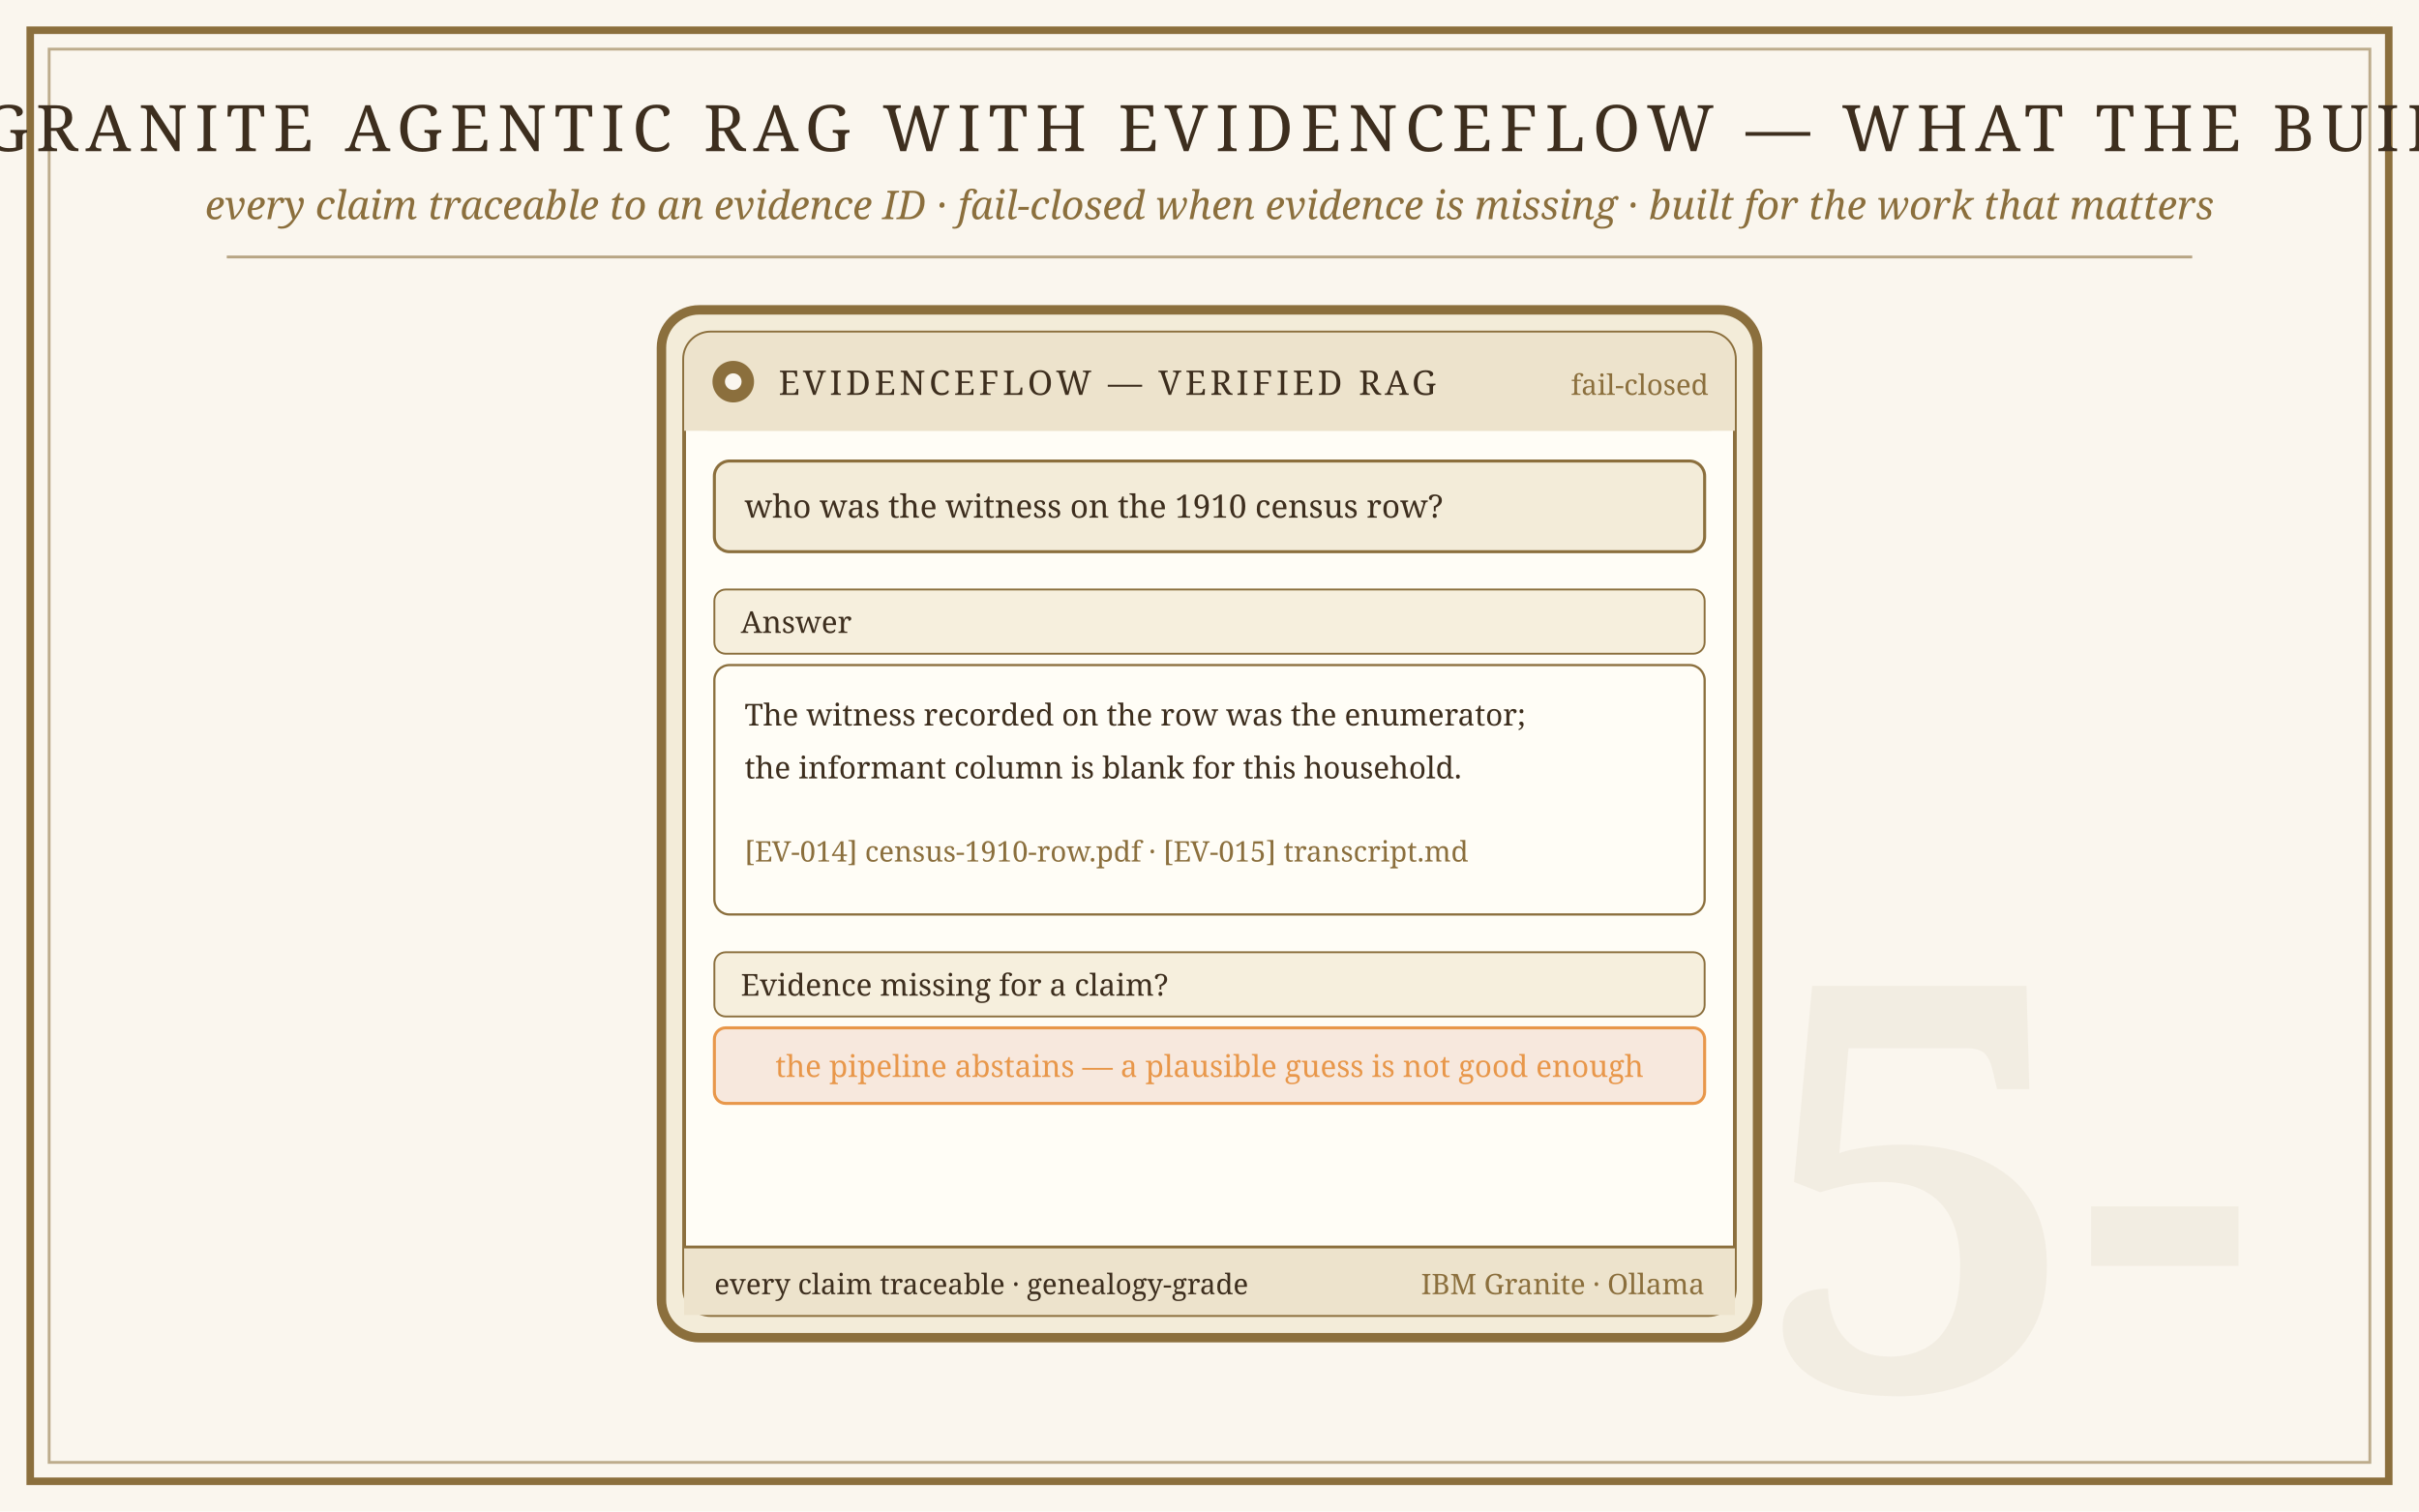
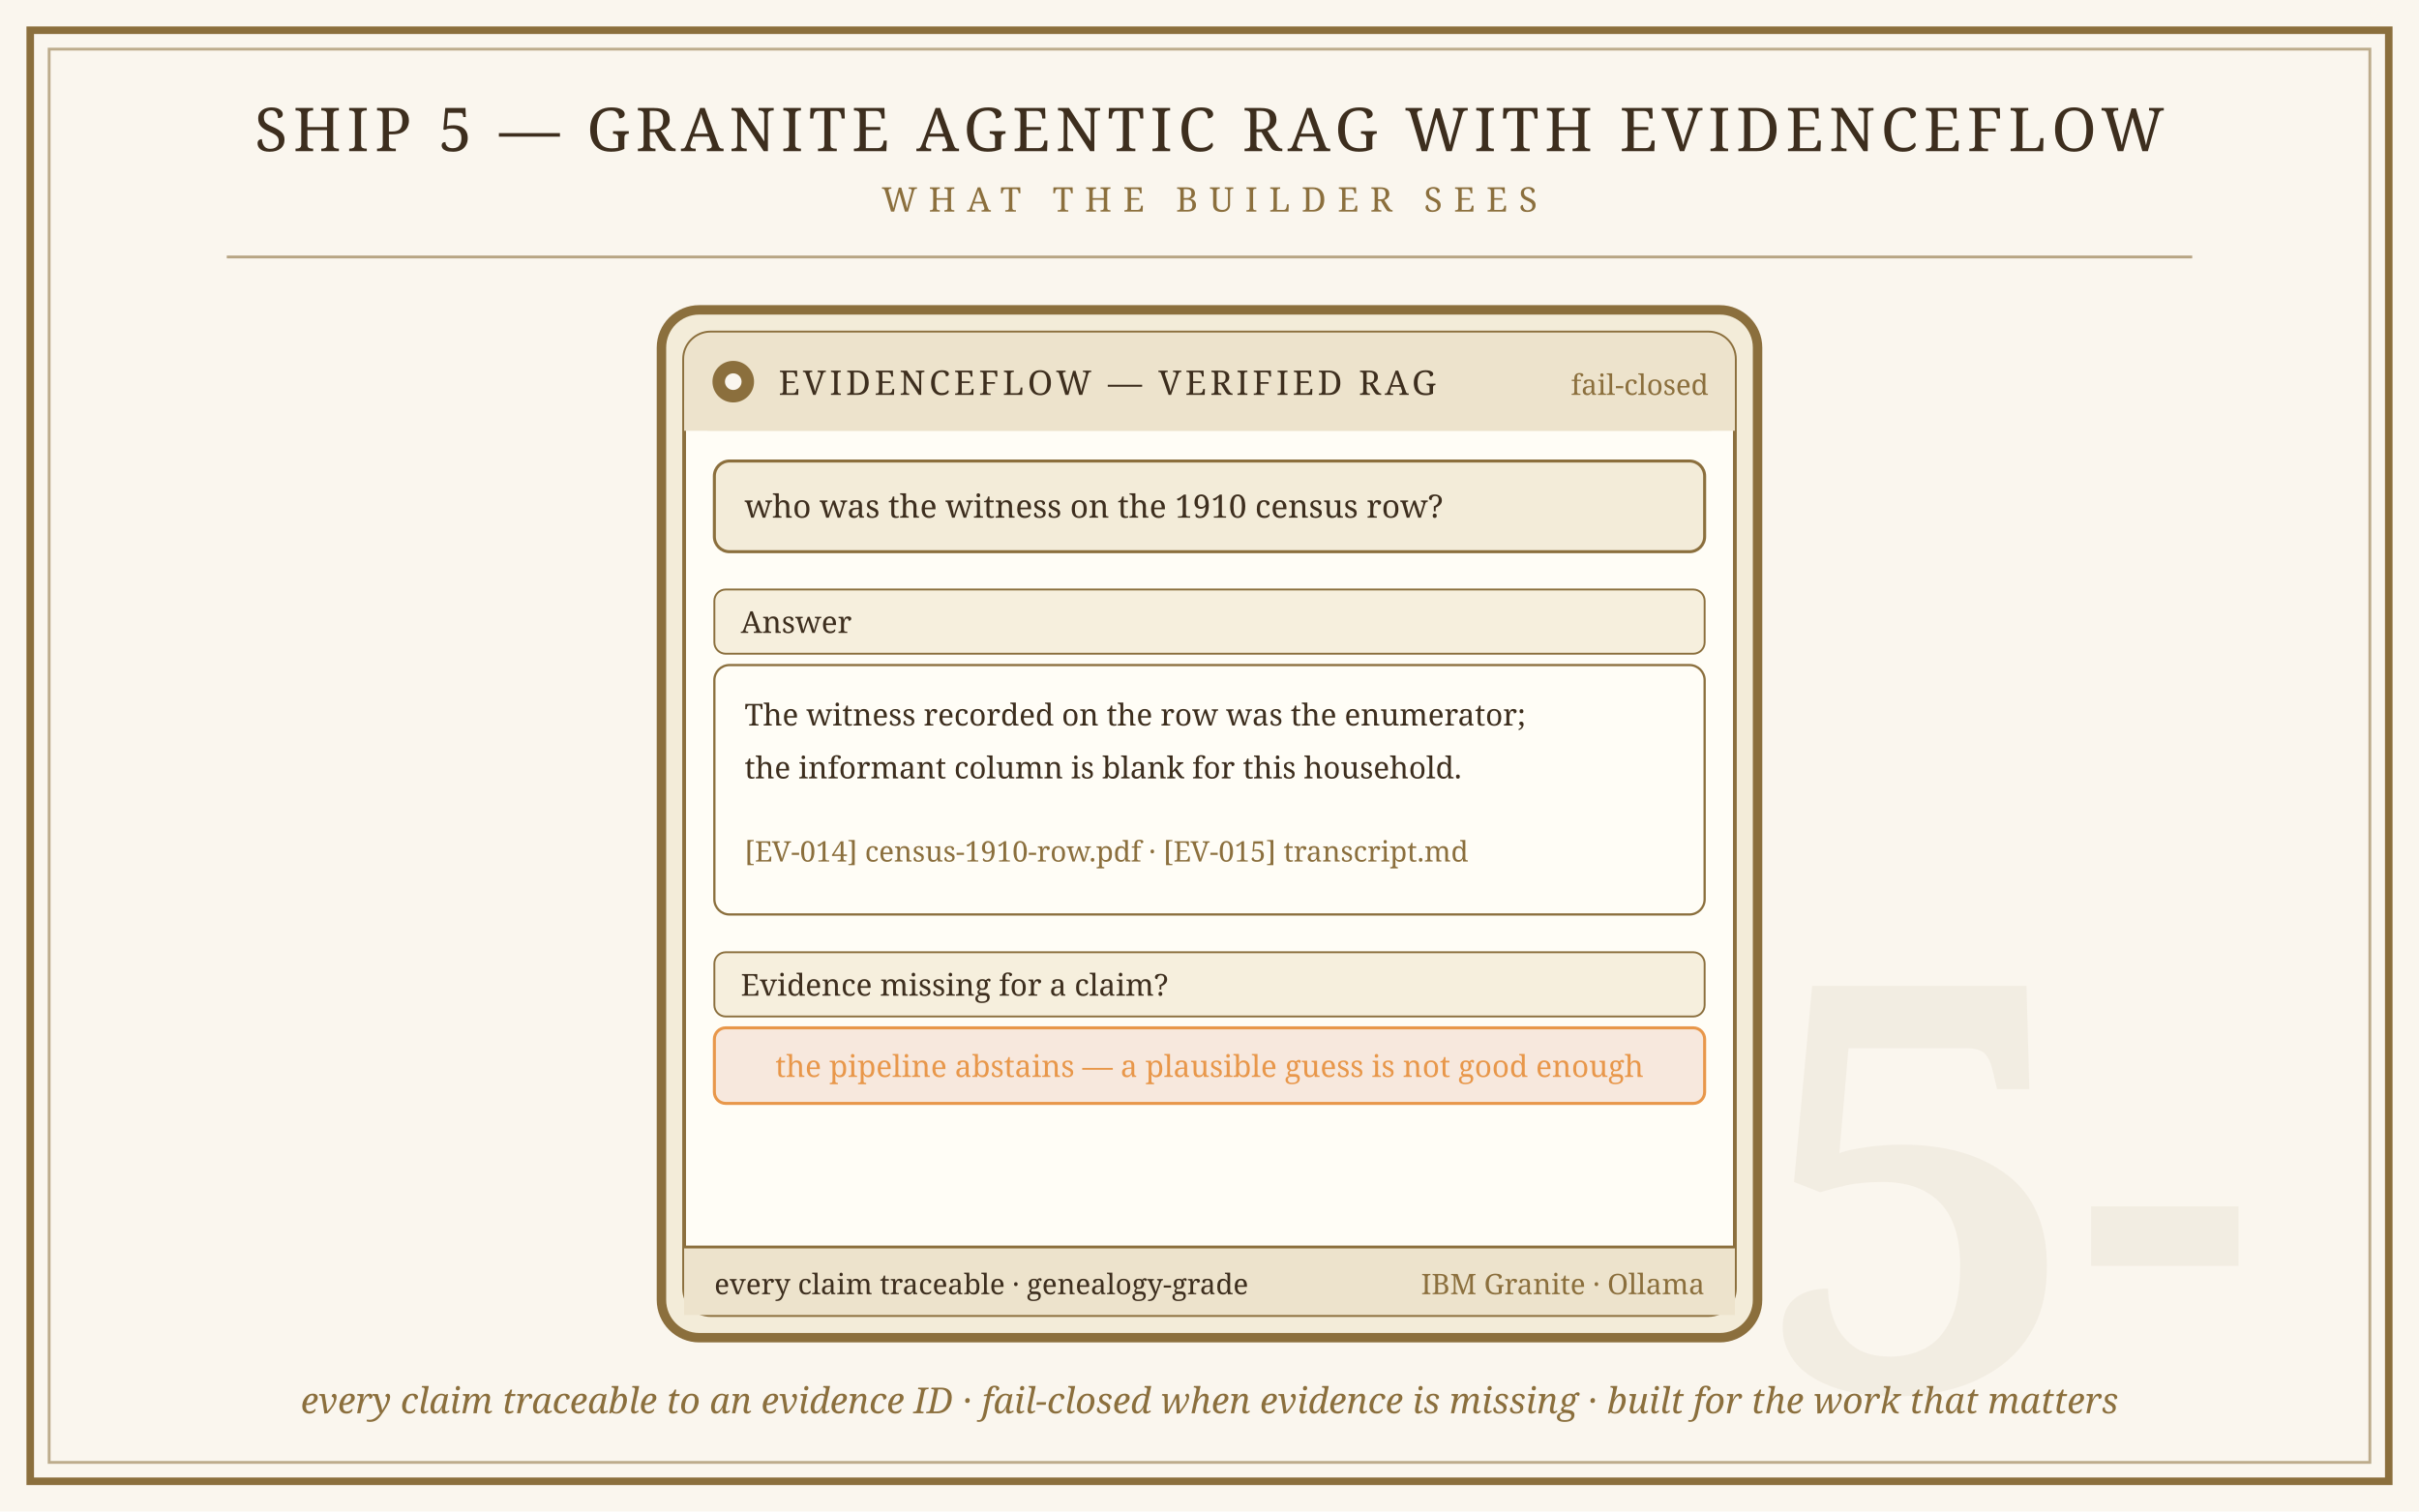
<svg xmlns="http://www.w3.org/2000/svg" viewBox="0 0 640 400" style="max-width:100%;height:auto;">
  <rect width="640" height="400" fill="#faf6ee" />
  <rect x="8" y="8" width="624" height="384" fill="none" stroke="#8b6f3d" stroke-width="2" />
  <rect x="13" y="13" width="614" height="374" fill="none" stroke="#8b6f3d" stroke-width="0.75" opacity="0.55" />
  <text x="596" y="368" text-anchor="end" font-family="Georgia, serif" font-size="150" font-weight="bold" fill="#8b6f3d" opacity="0.07">5-</text>
-   <text x="320" y="40" text-anchor="middle" font-family="Georgia, serif" font-size="17" letter-spacing="2" fill="#3d2e1e">SHIP 5 — GRANITE AGENTIC RAG WITH EVIDENCEFLOW — WHAT THE BUILDER SEES</text>
-   <text x="320" y="58" text-anchor="middle" font-family="Georgia, serif" font-size="10.5" font-style="italic" fill="#8b6f3d">every claim traceable to an evidence ID · fail-closed when evidence is missing · built for the work that matters</text>
+   <text x="320" y="40" text-anchor="middle" font-family="Georgia, serif" font-size="16" letter-spacing="1.5" fill="#3d2e1e">SHIP 5 — GRANITE AGENTIC RAG WITH EVIDENCEFLOW</text>
+   <text x="320" y="56" text-anchor="middle" font-family="Georgia, serif" font-size="9" letter-spacing="3" fill="#8b6f3d">WHAT THE BUILDER SEES</text>
+   <text x="320" y="374" text-anchor="middle" font-family="Georgia, serif" font-size="9.5" font-style="italic" fill="#8b6f3d">every claim traceable to an evidence ID · fail-closed when evidence is missing · built for the work that matters</text>
  <line x1="60" y1="68" x2="580" y2="68" stroke="#8b6f3d" stroke-width="0.75" opacity="0.6" />
  <rect x="175" y="82" width="290" height="272" rx="10" fill="#f3ecd9" stroke="#8b6f3d" stroke-width="2.5" />
  <rect x="181" y="88" width="278" height="260" rx="7" fill="#fffdf6" stroke="#8b6f3d" stroke-width="1" />
  <rect x="181" y="88" width="278" height="26" rx="7" fill="#ede3cc" />
  <rect x="181" y="106" width="278" height="8" fill="#ede3cc" />
  <circle cx="194" cy="101" r="5.5" fill="#8b6f3d" />
  <circle cx="194" cy="101" r="2.2" fill="#faf6ee" />
  <text x="206" y="104.5" font-family="Georgia, serif" font-size="9" letter-spacing="1" fill="#3d2e1e">EVIDENCEFLOW — VERIFIED RAG</text>
  <text x="452" y="104.5" text-anchor="end" font-family="Georgia, serif" font-size="7.5" fill="#8b6f3d">fail-closed</text>
  <rect x="189" y="122" width="262" height="24" rx="4" fill="#f3ecd9" stroke="#8b6f3d" stroke-width="0.8" />
  <text x="197" y="137" font-family="Georgia, serif" font-size="8.5" fill="#3d2e1e">who was the witness on the 1910 census row?</text>
  <rect x="189" y="156" width="262" height="17" rx="3" fill="#f6efdd" stroke="#8b6f3d" stroke-width="0.5" />
  <text x="196" y="167.5" font-family="Georgia, serif" font-size="8" fill="#3d2e1e">Answer</text>
  <text x="444" y="167.5" text-anchor="end" font-family="Georgia, serif" font-size="7.5" fill="#3d2e1e" />
  <rect x="189" y="176" width="262" height="66" rx="4" fill="#fffdf6" stroke="#8b6f3d" stroke-width="0.6" />
  <text x="197" y="192" font-family="Georgia, serif" font-size="8" fill="#3d2e1e">The witness recorded on the row was the enumerator;</text>
  <text x="197" y="206" font-family="Georgia, serif" font-size="8" fill="#3d2e1e">the informant column is blank for this household.</text>
  <text x="197" y="228" font-family="Georgia, serif" font-size="7.5" fill="#8b6f3d">[EV-014] census-1910-row.pdf · [EV-015] transcript.md</text>
  <rect x="189" y="252" width="262" height="17" rx="3" fill="#f6efdd" stroke="#8b6f3d" stroke-width="0.5" />
  <text x="196" y="263.5" font-family="Georgia, serif" font-size="8" fill="#3d2e1e">Evidence missing for a claim?</text>
  <text x="444" y="263.5" text-anchor="end" font-family="Georgia, serif" font-size="7.5" fill="#3d2e1e" />
  <rect x="189" y="272" width="262" height="20" rx="3" fill="#f7e8dd" stroke="#e8974a" stroke-width="0.8" />
  <text x="320" y="285" text-anchor="middle" font-family="Georgia, serif" font-size="8" fill="#e8974a">the pipeline abstains — a plausible guess is not good enough</text>
  <rect x="181" y="330" width="278" height="18" fill="#ede3cc" />
  <line x1="181" y1="330" x2="459" y2="330" stroke="#8b6f3d" stroke-width="0.75" />
  <text x="189" y="342.5" font-family="Georgia, serif" font-size="7.5" fill="#3d2e1e">every claim traceable · genealogy-grade</text>
  <text x="451" y="342.5" text-anchor="end" font-family="Georgia, serif" font-size="7.5" fill="#8b6f3d">IBM Granite · Ollama</text>
</svg>
